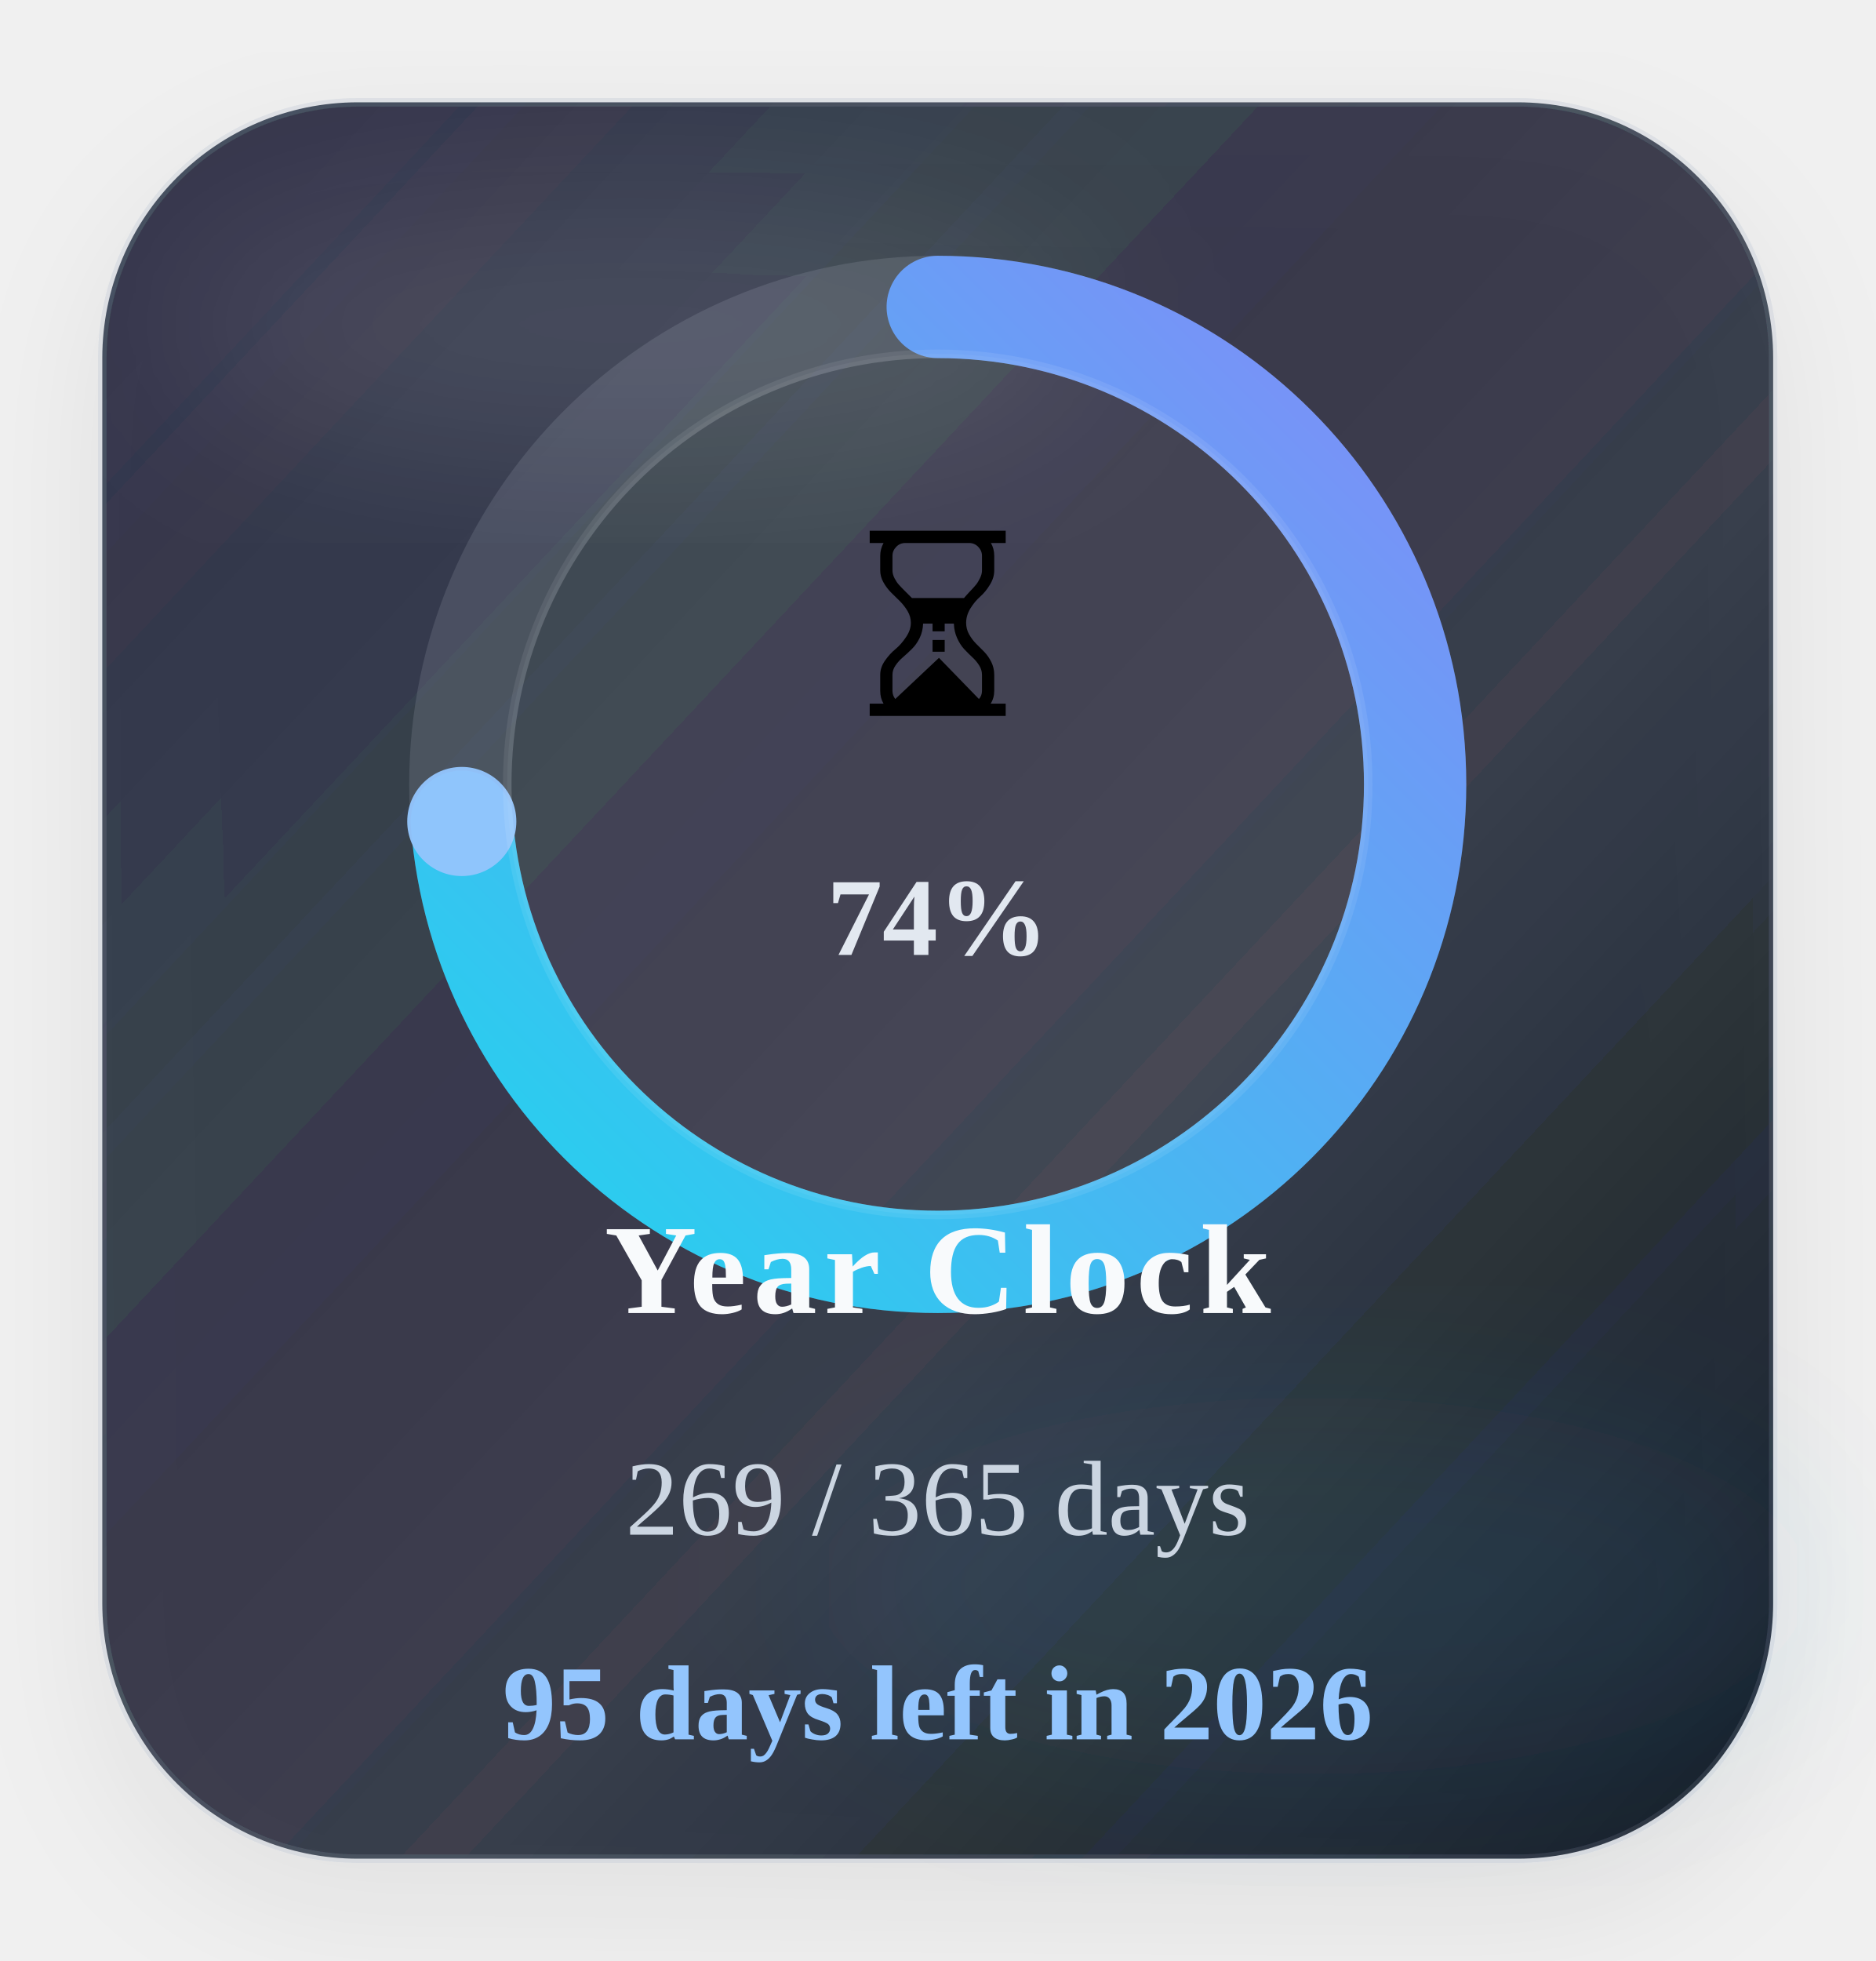
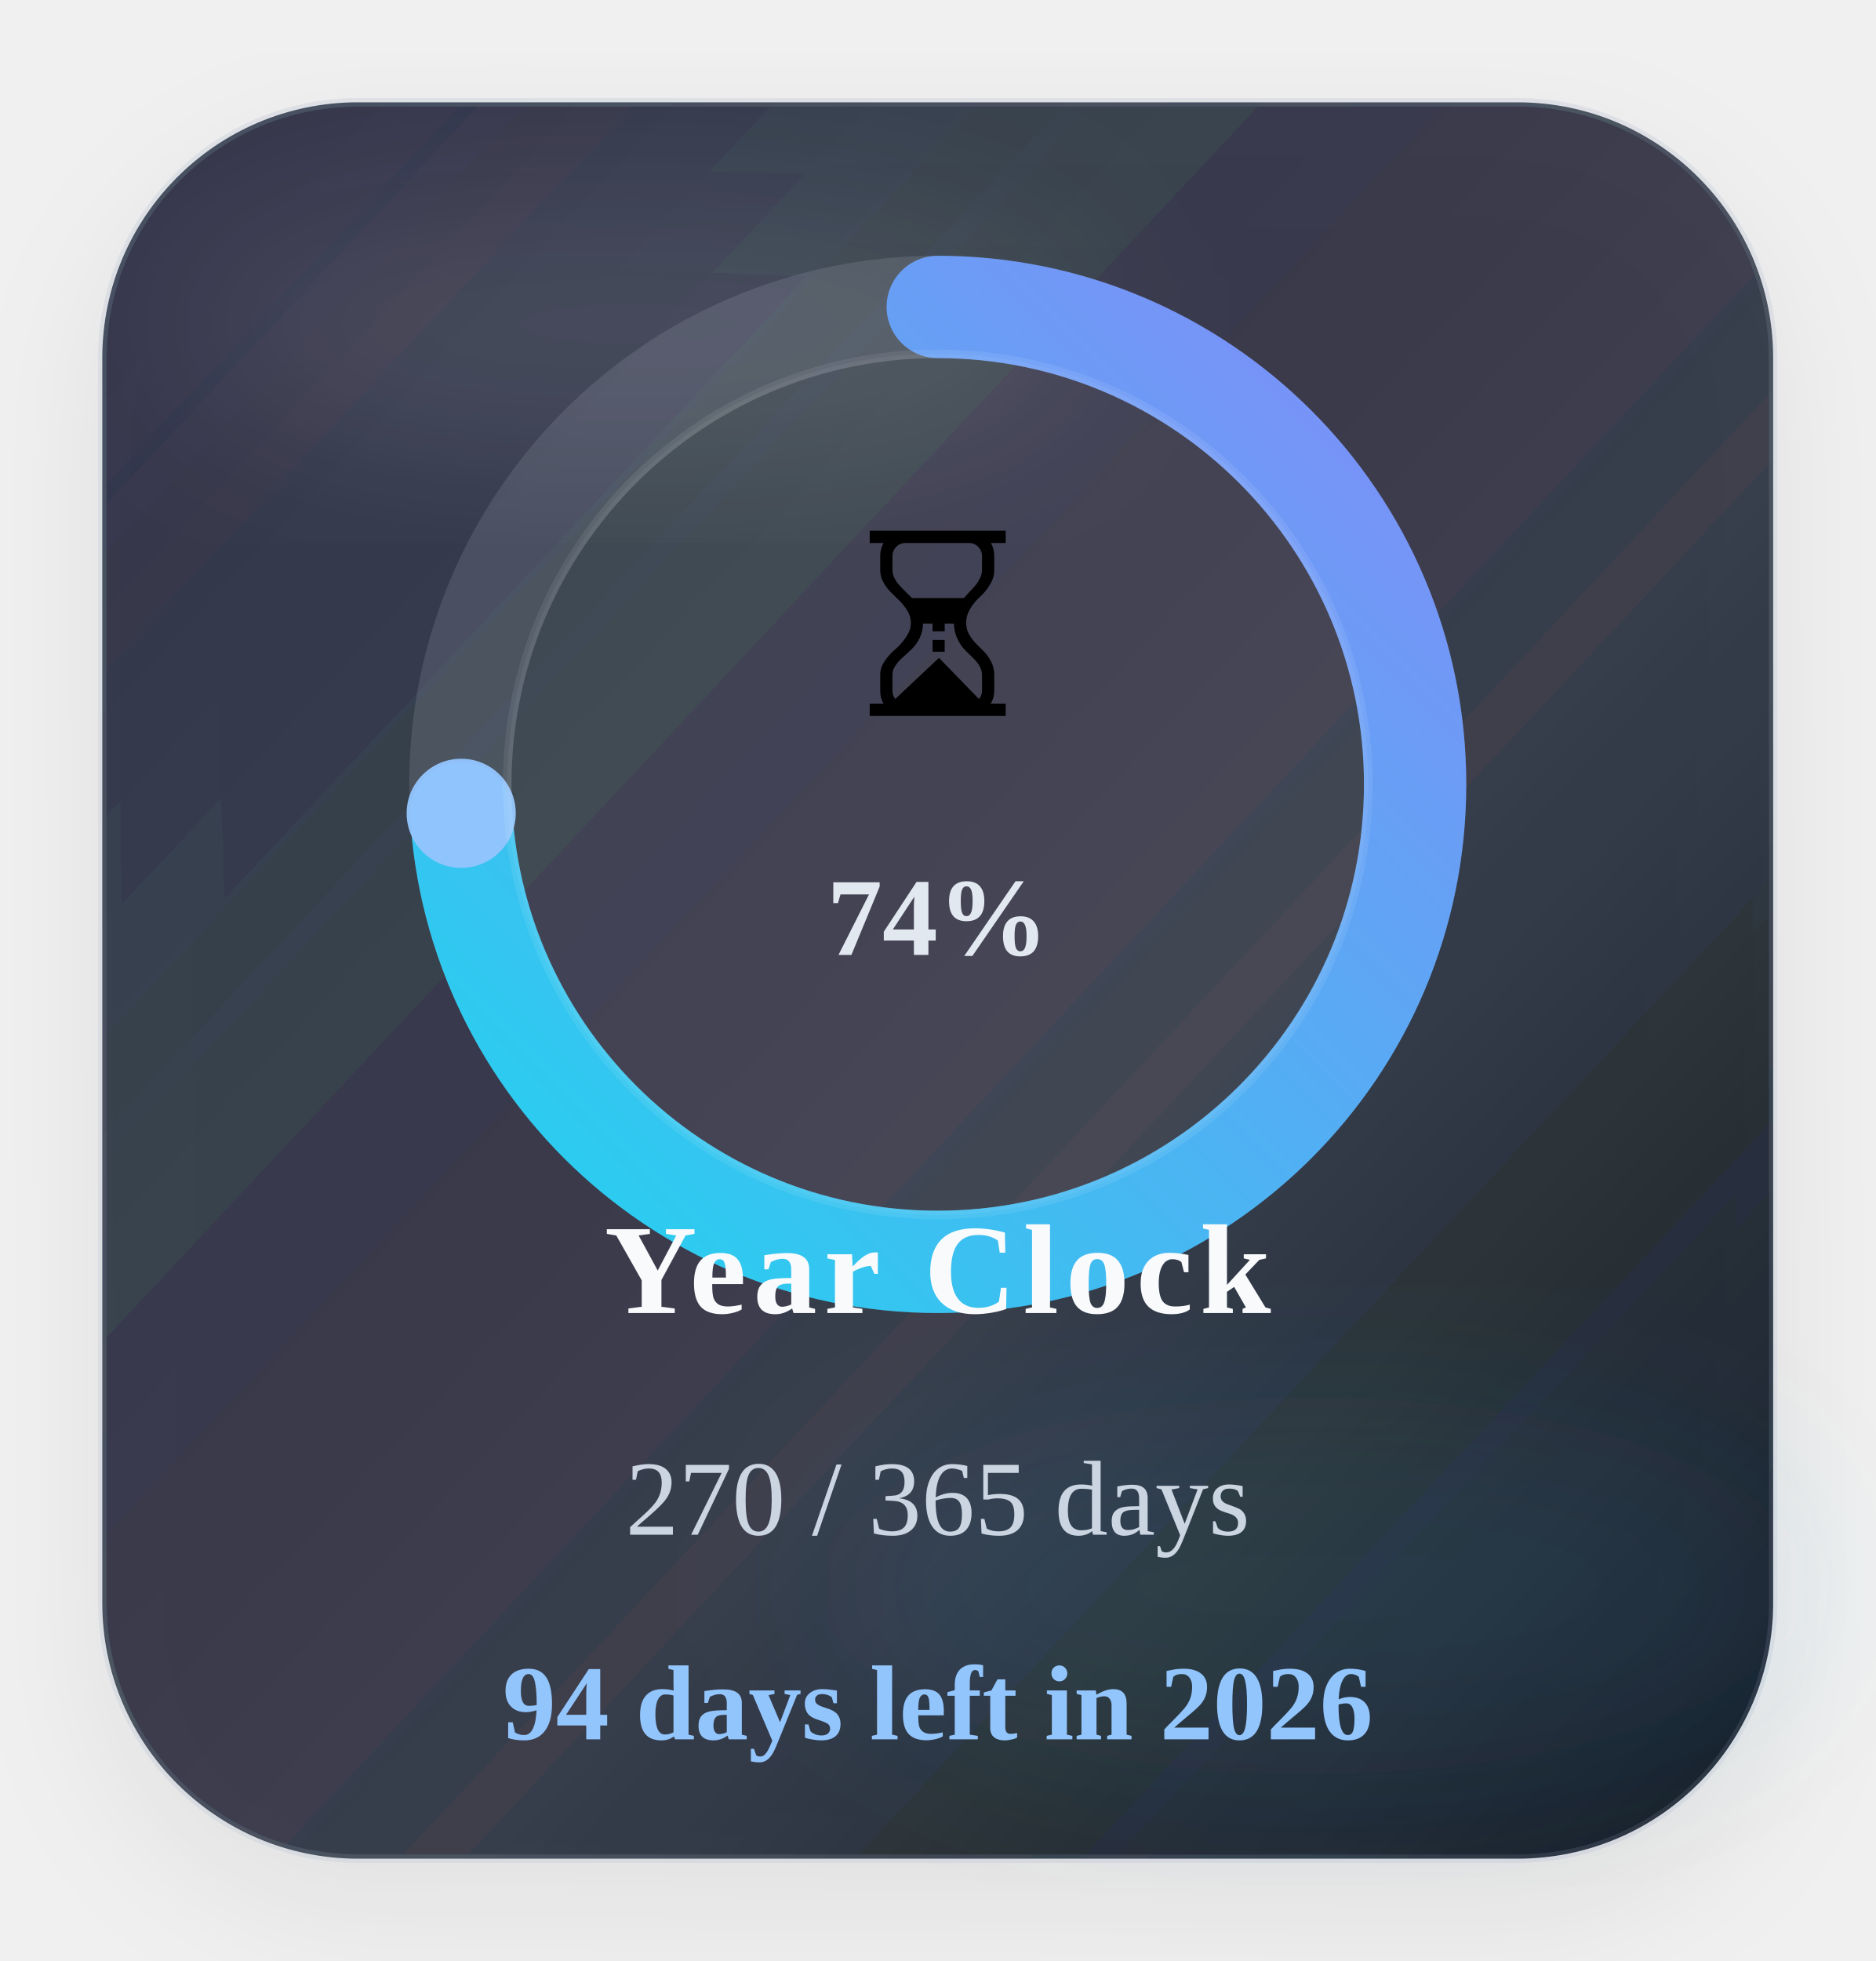
<svg xmlns="http://www.w3.org/2000/svg" width="220" height="230" viewBox="0 0 220 230" role="img" aria-label="Time progress for 2026">
  <defs>
    <linearGradient id="timeGradient" x1="0%" y1="0%" x2="100%" y2="100%">
      <stop offset="0%" stop-color="#22d3ee" />
      <stop offset="100%" stop-color="#818cf8" />
    </linearGradient>
    <linearGradient id="timeCard" x1="0%" y1="0%" x2="100%" y2="100%">
      <stop offset="0%" stop-color="#1c2537" stop-opacity="0.88" />
      <stop offset="60%" stop-color="#111827" stop-opacity="0.8" />
      <stop offset="100%" stop-color="#0b1220" stop-opacity="0.96" />
    </linearGradient>
    <filter id="timeShadow" x="-25%" y="-25%" width="150%" height="150%">
      <feDropShadow dx="0" dy="6" stdDeviation="8" flood-color="#020617" flood-opacity="0.08" />
    </filter>
    <filter id="timeBlur" x="-30%" y="-30%" width="160%" height="160%">
      <feGaussianBlur stdDeviation="10" />
    </filter>
  </defs>
  <rect x="12" y="12" width="196" height="206" rx="30" fill="url(#timeCard)" stroke="#94a3b8" stroke-opacity="0.18" filter="url(#timeShadow)" />
  <ellipse cx="74" cy="38" rx="54" ry="16" fill="#ffffff" fill-opacity="0.09" filter="url(#timeBlur)" />
  <ellipse cx="154" cy="186" rx="58" ry="22" fill="#38bdf8" fill-opacity="0.08" filter="url(#timeBlur)" />
  <circle class="ring-track" cx="110" cy="92" r="56" fill="none" stroke="#cbd5e1" stroke-opacity="0.14" stroke-width="12" />
-   <circle class="progress-ring" cx="110" cy="92" r="56" fill="none" stroke="url(#timeGradient)" stroke-width="12" stroke-linecap="round" stroke-dasharray="351.86" stroke-dashoffset="92.32" data-target-offset="92.32" data-ring-length="351.86" transform="rotate(-90 110 92)" />
-   <circle class="progress-endcap" cx="54.17" cy="96.35" r="6.4" fill="#93c5fd" fill-opacity="0.96" data-center-x="110" data-center-y="92" data-radius="56" data-target-angle="175.5418" />
+   <circle class="progress-ring" cx="110" cy="92" r="56" fill="none" stroke="url(#timeGradient)" stroke-width="12" stroke-linecap="round" stroke-dasharray="351.86" stroke-dashoffset="91.36" data-target-offset="91.36" data-ring-length="351.86" transform="rotate(-90 110 92)" />
+   <circle class="progress-endcap" cx="54.10" cy="95.39" r="6.4" fill="#93c5fd" fill-opacity="0.96" data-center-x="110" data-center-y="92" data-radius="56" data-target-angle="176.5281" />
  <circle class="ring-core" cx="110" cy="92" r="50.5" fill="#ffffff" fill-opacity="0.05" stroke="#ffffff" stroke-opacity="0.08" />
  <text class="progress-emoji" x="110" y="84" text-anchor="middle" font-size="30">⏳</text>
  <text class="progress-percent" x="110" y="112" text-anchor="middle" font-size="13" font-weight="700" fill="#e2e8f0">74%</text>
  <text class="progress-label" x="110" y="154" text-anchor="middle" font-size="15" font-weight="700" letter-spacing="0.8" fill="#f8fafc">Year Clock</text>
-   <text class="progress-value" x="110" y="180" text-anchor="middle" font-size="12.5" fill="#cbd5e1">269 / 365 days</text>
-   <text class="progress-status" data-status-state="remaining" x="110" y="204" text-anchor="middle" font-size="12.5" font-weight="700" fill="#93c5fd">95 days left in 2026</text>
+   <text class="progress-value" x="110" y="180" text-anchor="middle" font-size="12.5" fill="#cbd5e1">270 / 365 days</text>
+   <text class="progress-status" data-status-state="remaining" x="110" y="204" text-anchor="middle" font-size="12.5" font-weight="700" fill="#93c5fd">94 days left in 2026</text>
</svg>
